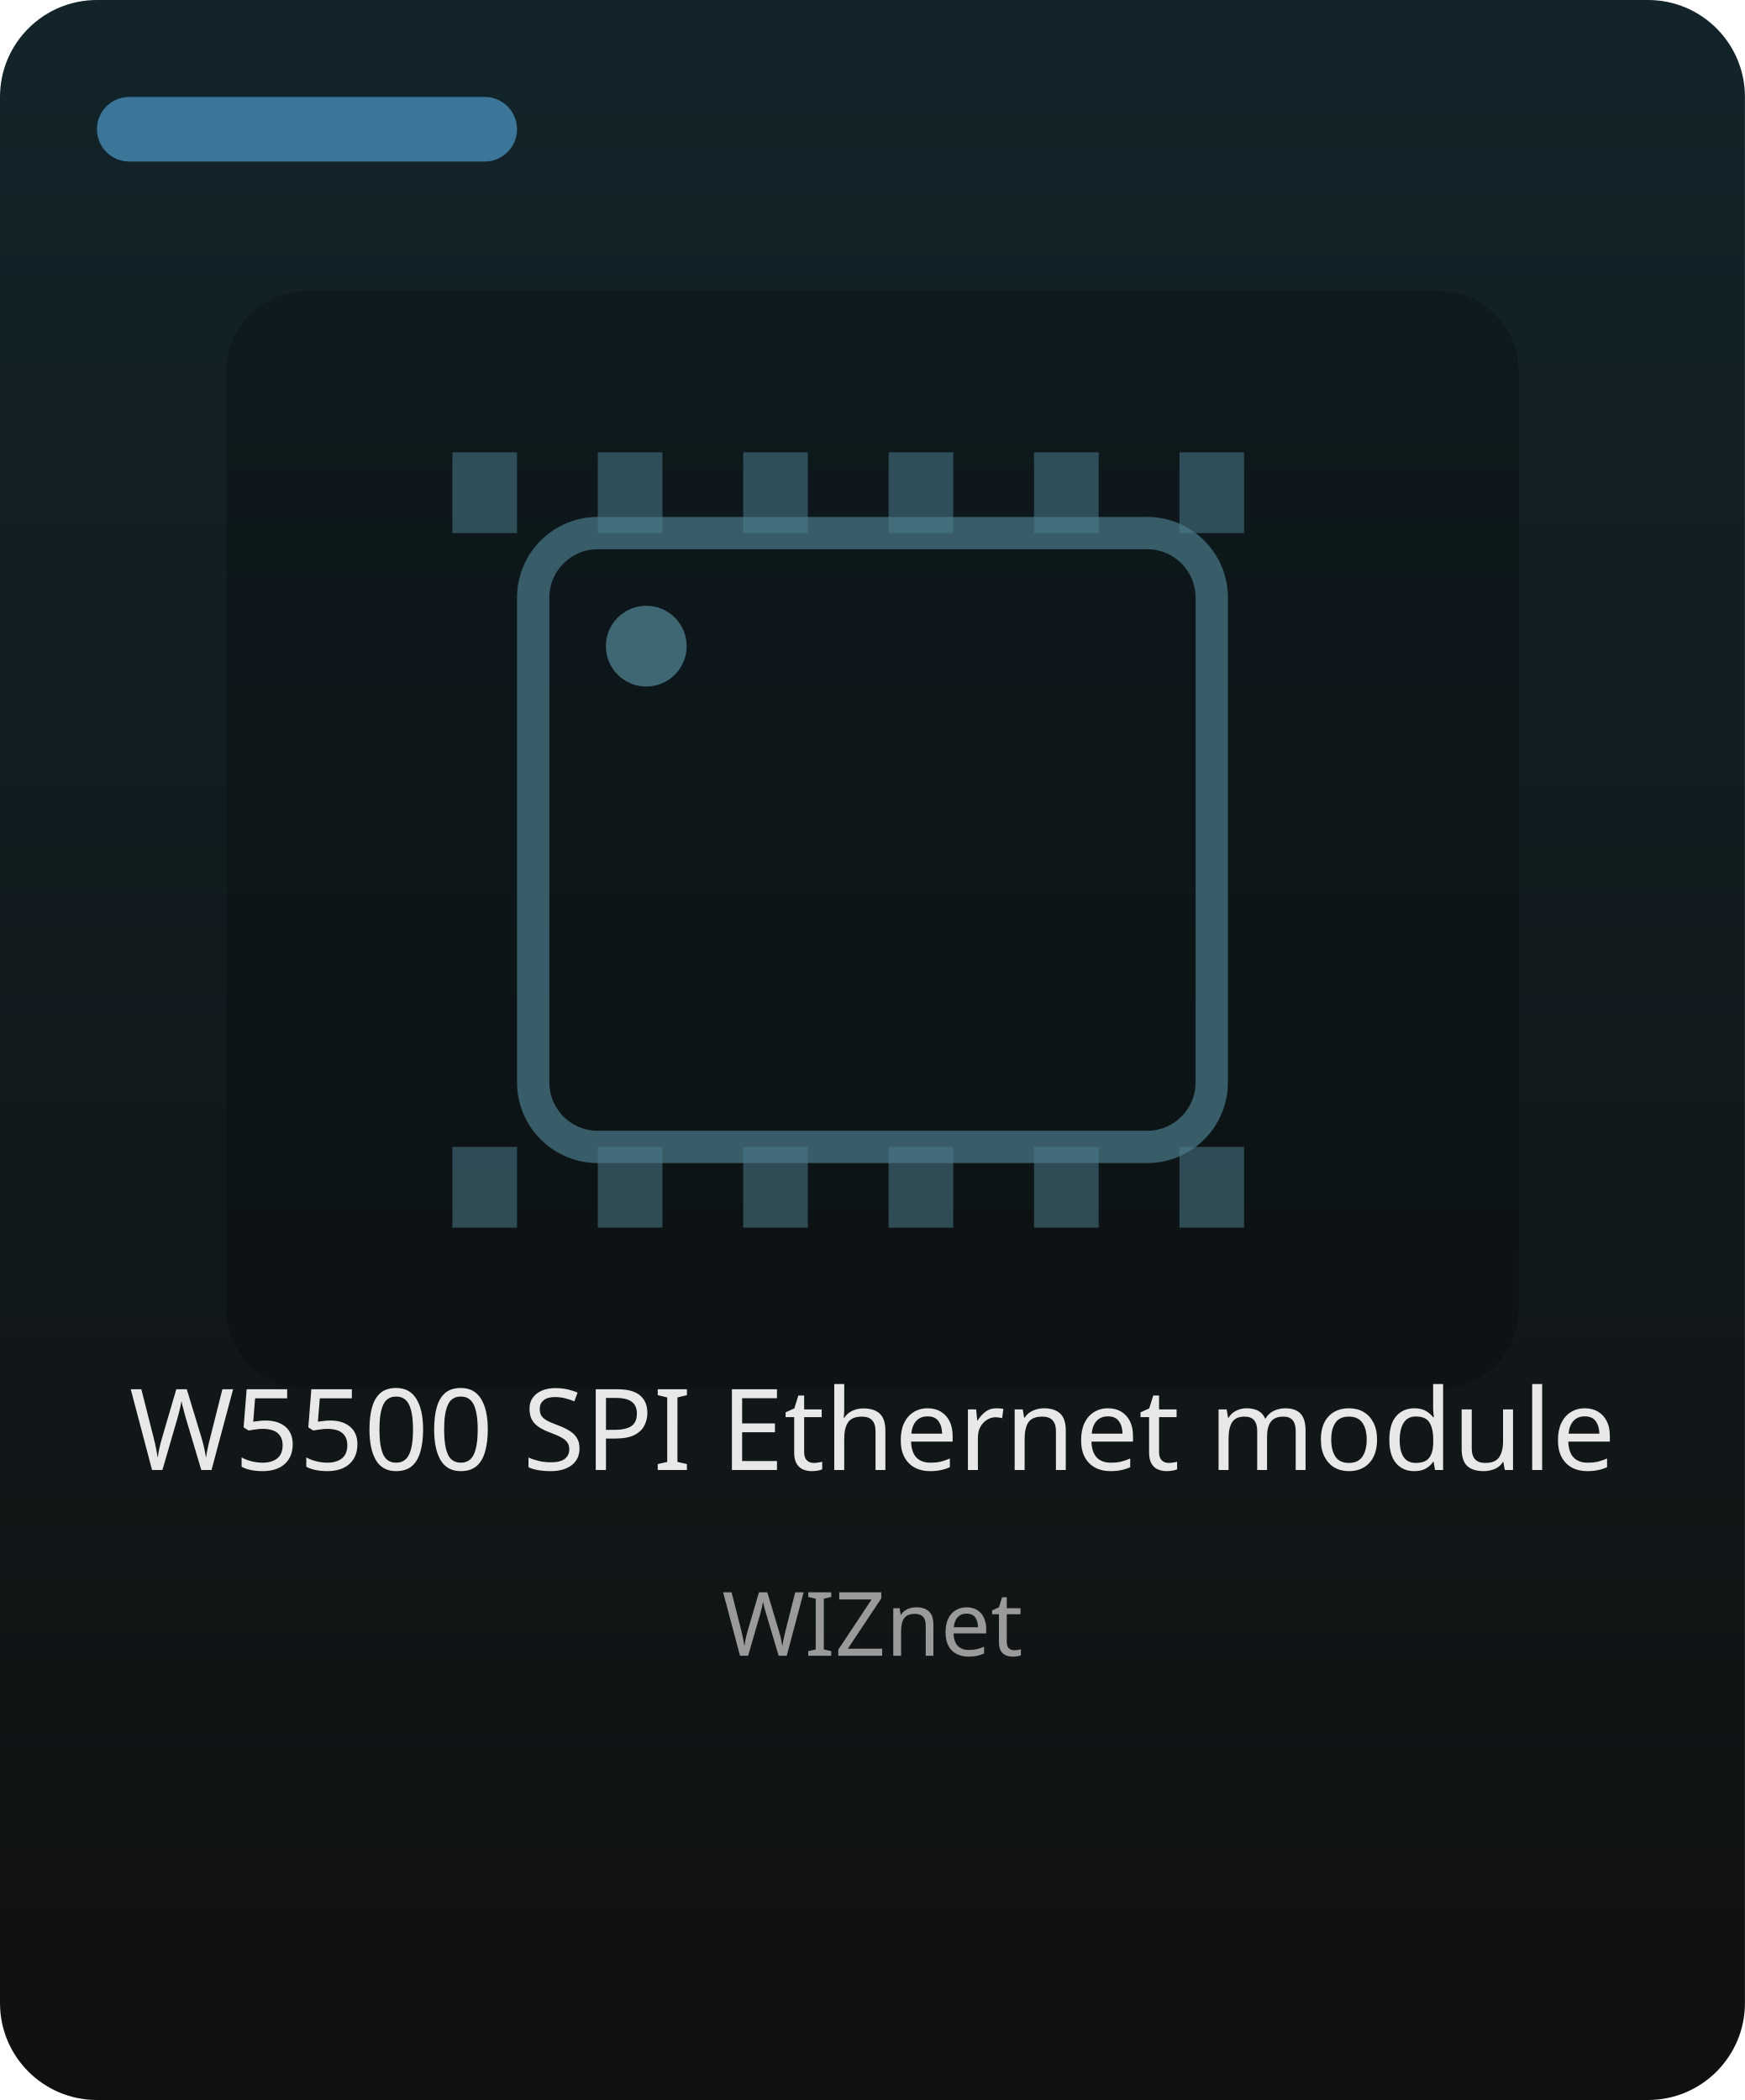
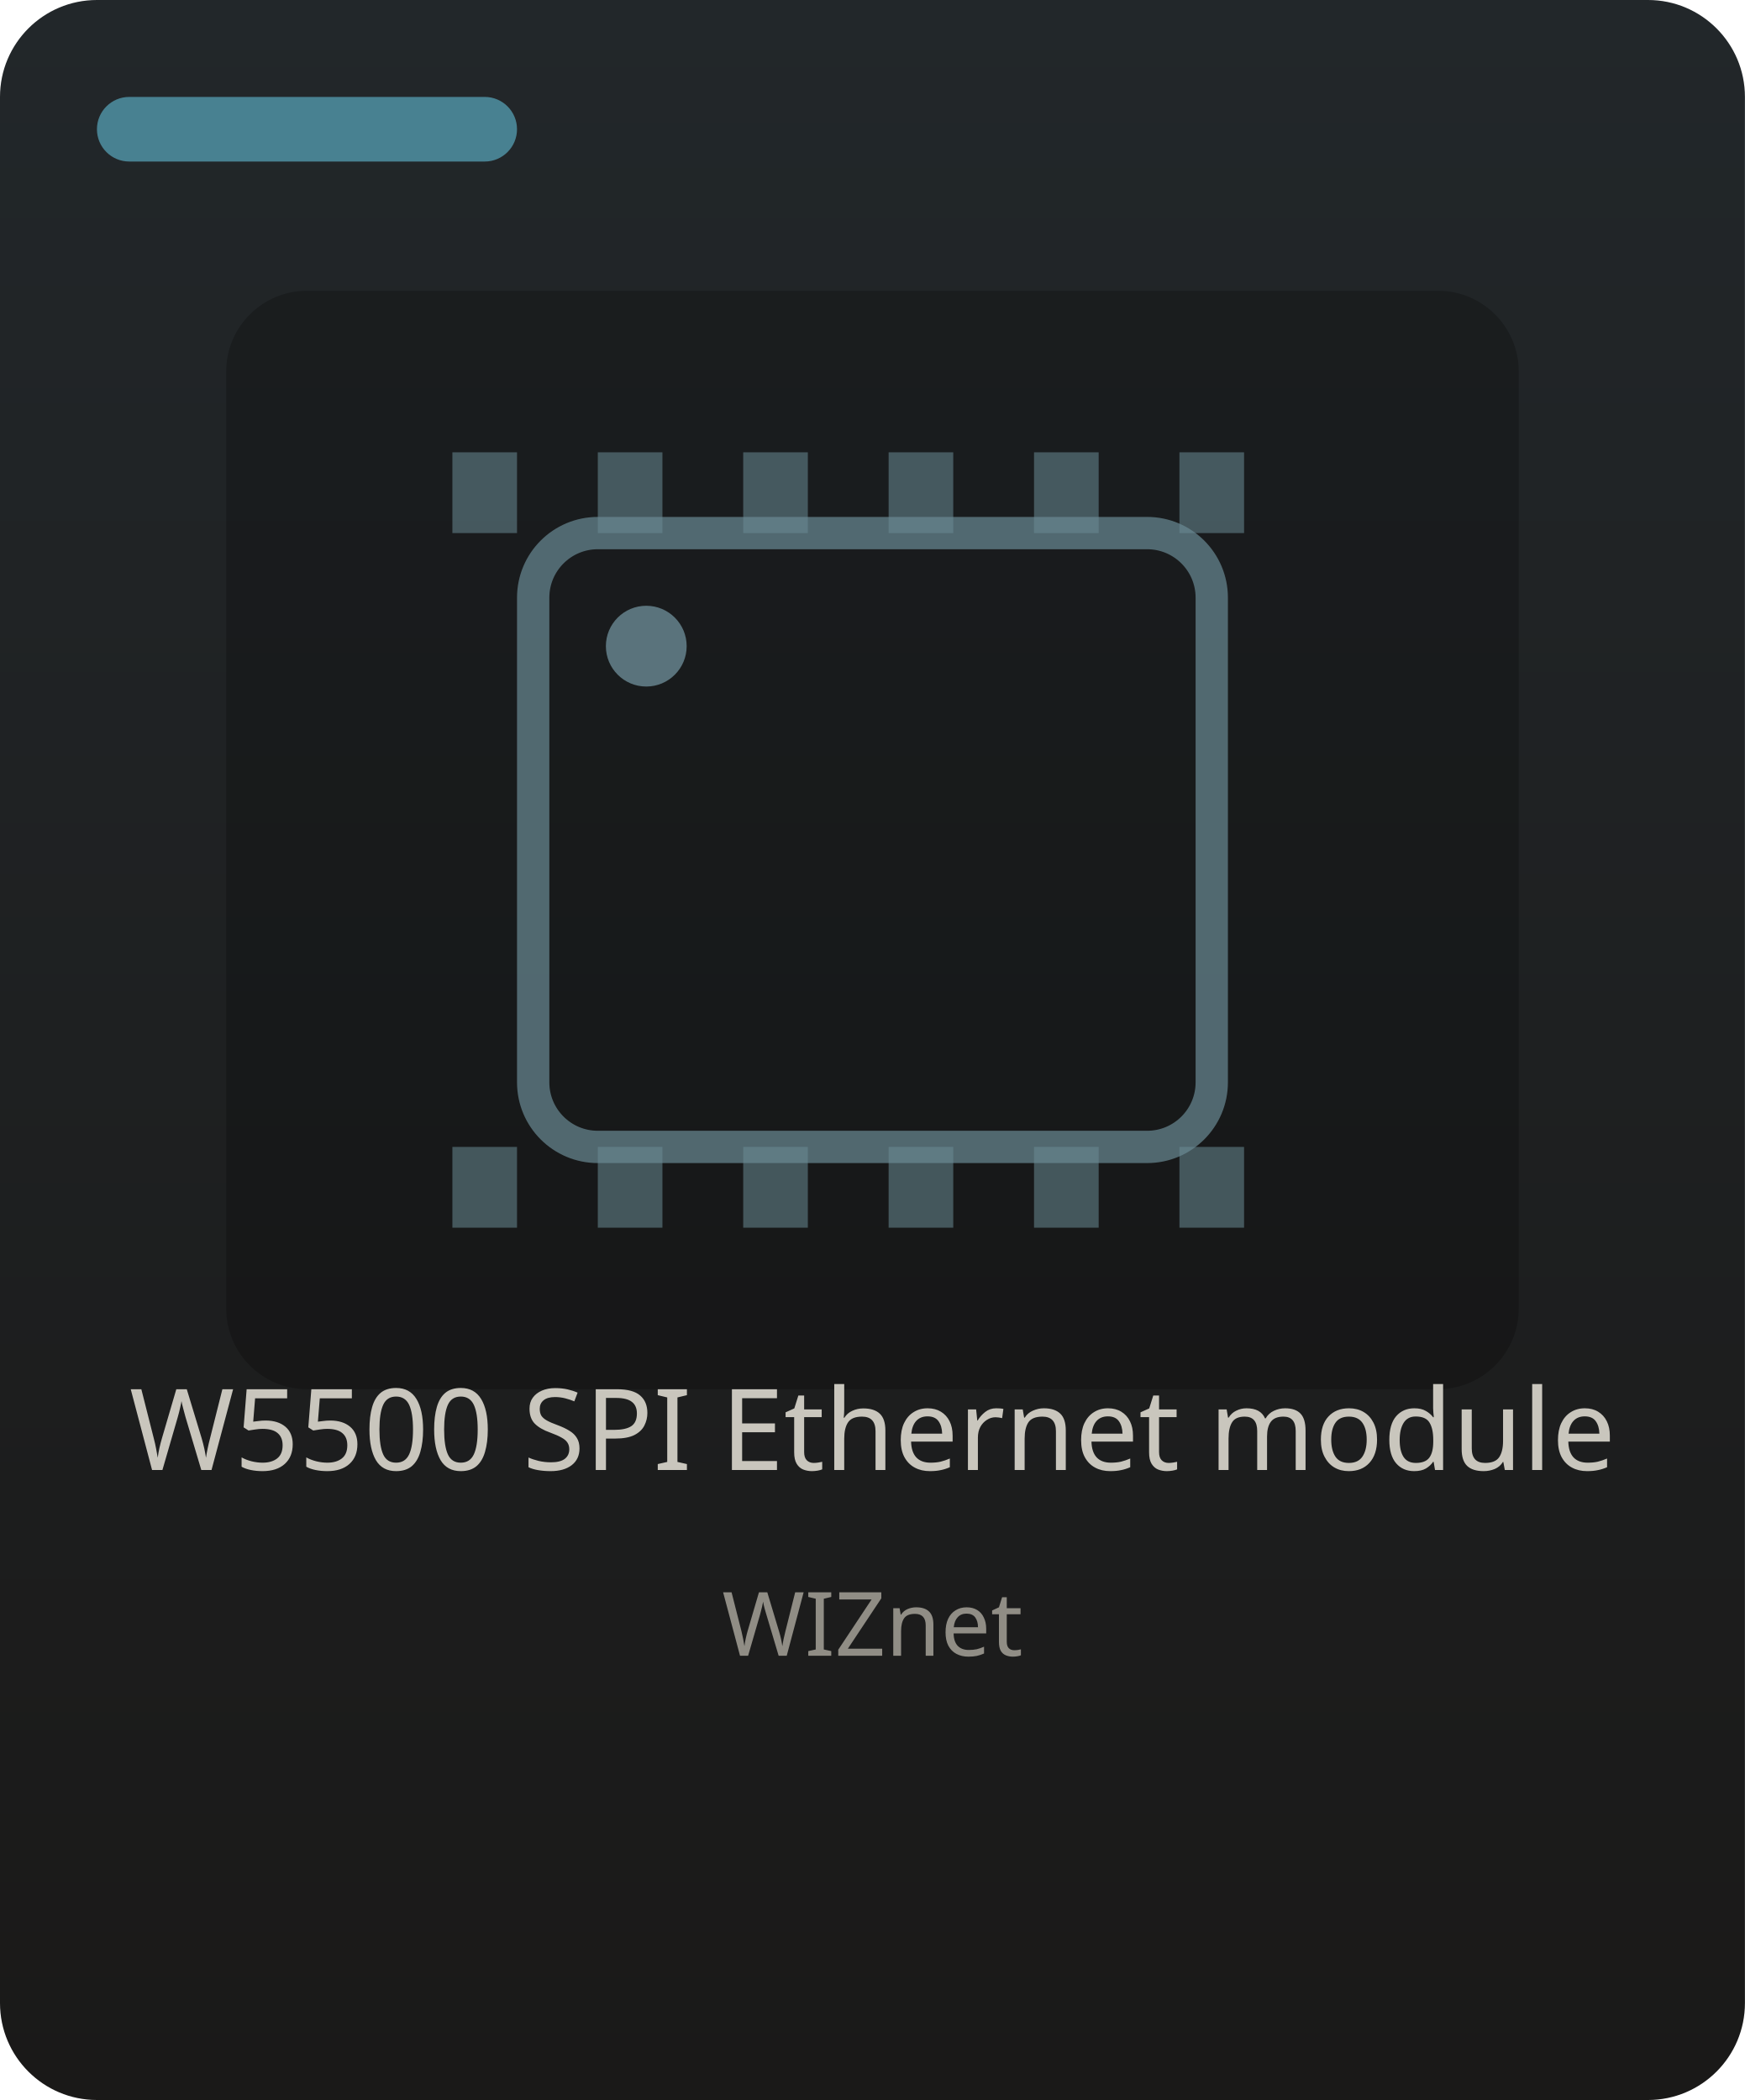
<svg xmlns="http://www.w3.org/2000/svg" viewBox="0 0 216 260" width="216" height="260" role="img" aria-label="W5500 SPI Ethernet module">
  <defs>
    <linearGradient id="g" x1="0" y1="0" x2="0" y2="1">
-       <stop offset="0" stop-color="#12242a" />
-       <stop offset="1" stop-color="#101010" />
+       <stop offset="0" stop-color="#22272a" />
+       <stop offset="1" stop-color="#1a1918" />
    </linearGradient>
  </defs>
  <rect width="216" height="260" rx="12" fill="url(#g)" />
  <rect x="28" y="36" width="160" height="136" rx="10" fill="#000" opacity=".22" />
-   <rect x="66" y="66" width="84" height="76" rx="8" stroke="#4a7a8a" stroke-width="4" fill="none" opacity=".7" />
-   <circle cx="80" cy="80" r="5" fill="#4a7a8a" opacity=".8" />
-   <rect x="56" y="56" width="8" height="10" fill="#4a7a8a" opacity=".55" />
-   <rect x="56" y="142" width="8" height="10" fill="#4a7a8a" opacity=".55" />
-   <rect x="74" y="56" width="8" height="10" fill="#4a7a8a" opacity=".55" />
-   <rect x="74" y="142" width="8" height="10" fill="#4a7a8a" opacity=".55" />
-   <rect x="92" y="56" width="8" height="10" fill="#4a7a8a" opacity=".55" />
-   <rect x="92" y="142" width="8" height="10" fill="#4a7a8a" opacity=".55" />
-   <rect x="110" y="56" width="8" height="10" fill="#4a7a8a" opacity=".55" />
-   <rect x="110" y="142" width="8" height="10" fill="#4a7a8a" opacity=".55" />
-   <rect x="128" y="56" width="8" height="10" fill="#4a7a8a" opacity=".55" />
-   <rect x="128" y="142" width="8" height="10" fill="#4a7a8a" opacity=".55" />
-   <rect x="146" y="56" width="8" height="10" fill="#4a7a8a" opacity=".55" />
-   <rect x="146" y="142" width="8" height="10" fill="#4a7a8a" opacity=".55" />
-   <rect x="12" y="12" width="52" height="8" rx="4" fill="#3f7fa4" opacity=".9" />
-   <text x="108" y="182" text-anchor="middle" font-size="14" fill="#e8e8e8" font-family="ui-sans-serif,system-ui,sans-serif">W5500 SPI Ethernet module</text>
-   <text x="108" y="205" text-anchor="middle" font-size="11" fill="#9a9a9a" font-family="ui-sans-serif,system-ui,sans-serif">WIZnet</text>
+   <rect x="66" y="66" width="84" height="76" rx="8" stroke="#6a8a94" stroke-width="4" fill="none" opacity=".7" />
+   <circle cx="80" cy="80" r="5" fill="#6a8a94" opacity=".8" />
+   <rect x="56" y="56" width="8" height="10" fill="#6a8a94" opacity=".55" />
+   <rect x="56" y="142" width="8" height="10" fill="#6a8a94" opacity=".55" />
+   <rect x="74" y="56" width="8" height="10" fill="#6a8a94" opacity=".55" />
+   <rect x="74" y="142" width="8" height="10" fill="#6a8a94" opacity=".55" />
+   <rect x="92" y="56" width="8" height="10" fill="#6a8a94" opacity=".55" />
+   <rect x="92" y="142" width="8" height="10" fill="#6a8a94" opacity=".55" />
+   <rect x="110" y="56" width="8" height="10" fill="#6a8a94" opacity=".55" />
+   <rect x="110" y="142" width="8" height="10" fill="#6a8a94" opacity=".55" />
+   <rect x="128" y="56" width="8" height="10" fill="#6a8a94" opacity=".55" />
+   <rect x="128" y="142" width="8" height="10" fill="#6a8a94" opacity=".55" />
+   <rect x="146" y="56" width="8" height="10" fill="#6a8a94" opacity=".55" />
+   <rect x="146" y="142" width="8" height="10" fill="#6a8a94" opacity=".55" />
+   <rect x="12" y="12" width="52" height="8" rx="4" fill="#4d8b9c" opacity=".9" />
+   <text x="108" y="182" text-anchor="middle" font-size="14" fill="#c9c6bd" font-family="ui-sans-serif,system-ui,sans-serif">W5500 SPI Ethernet module</text>
+   <text x="108" y="205" text-anchor="middle" font-size="11" fill="#908d85" font-family="ui-sans-serif,system-ui,sans-serif">WIZnet</text>
</svg>
